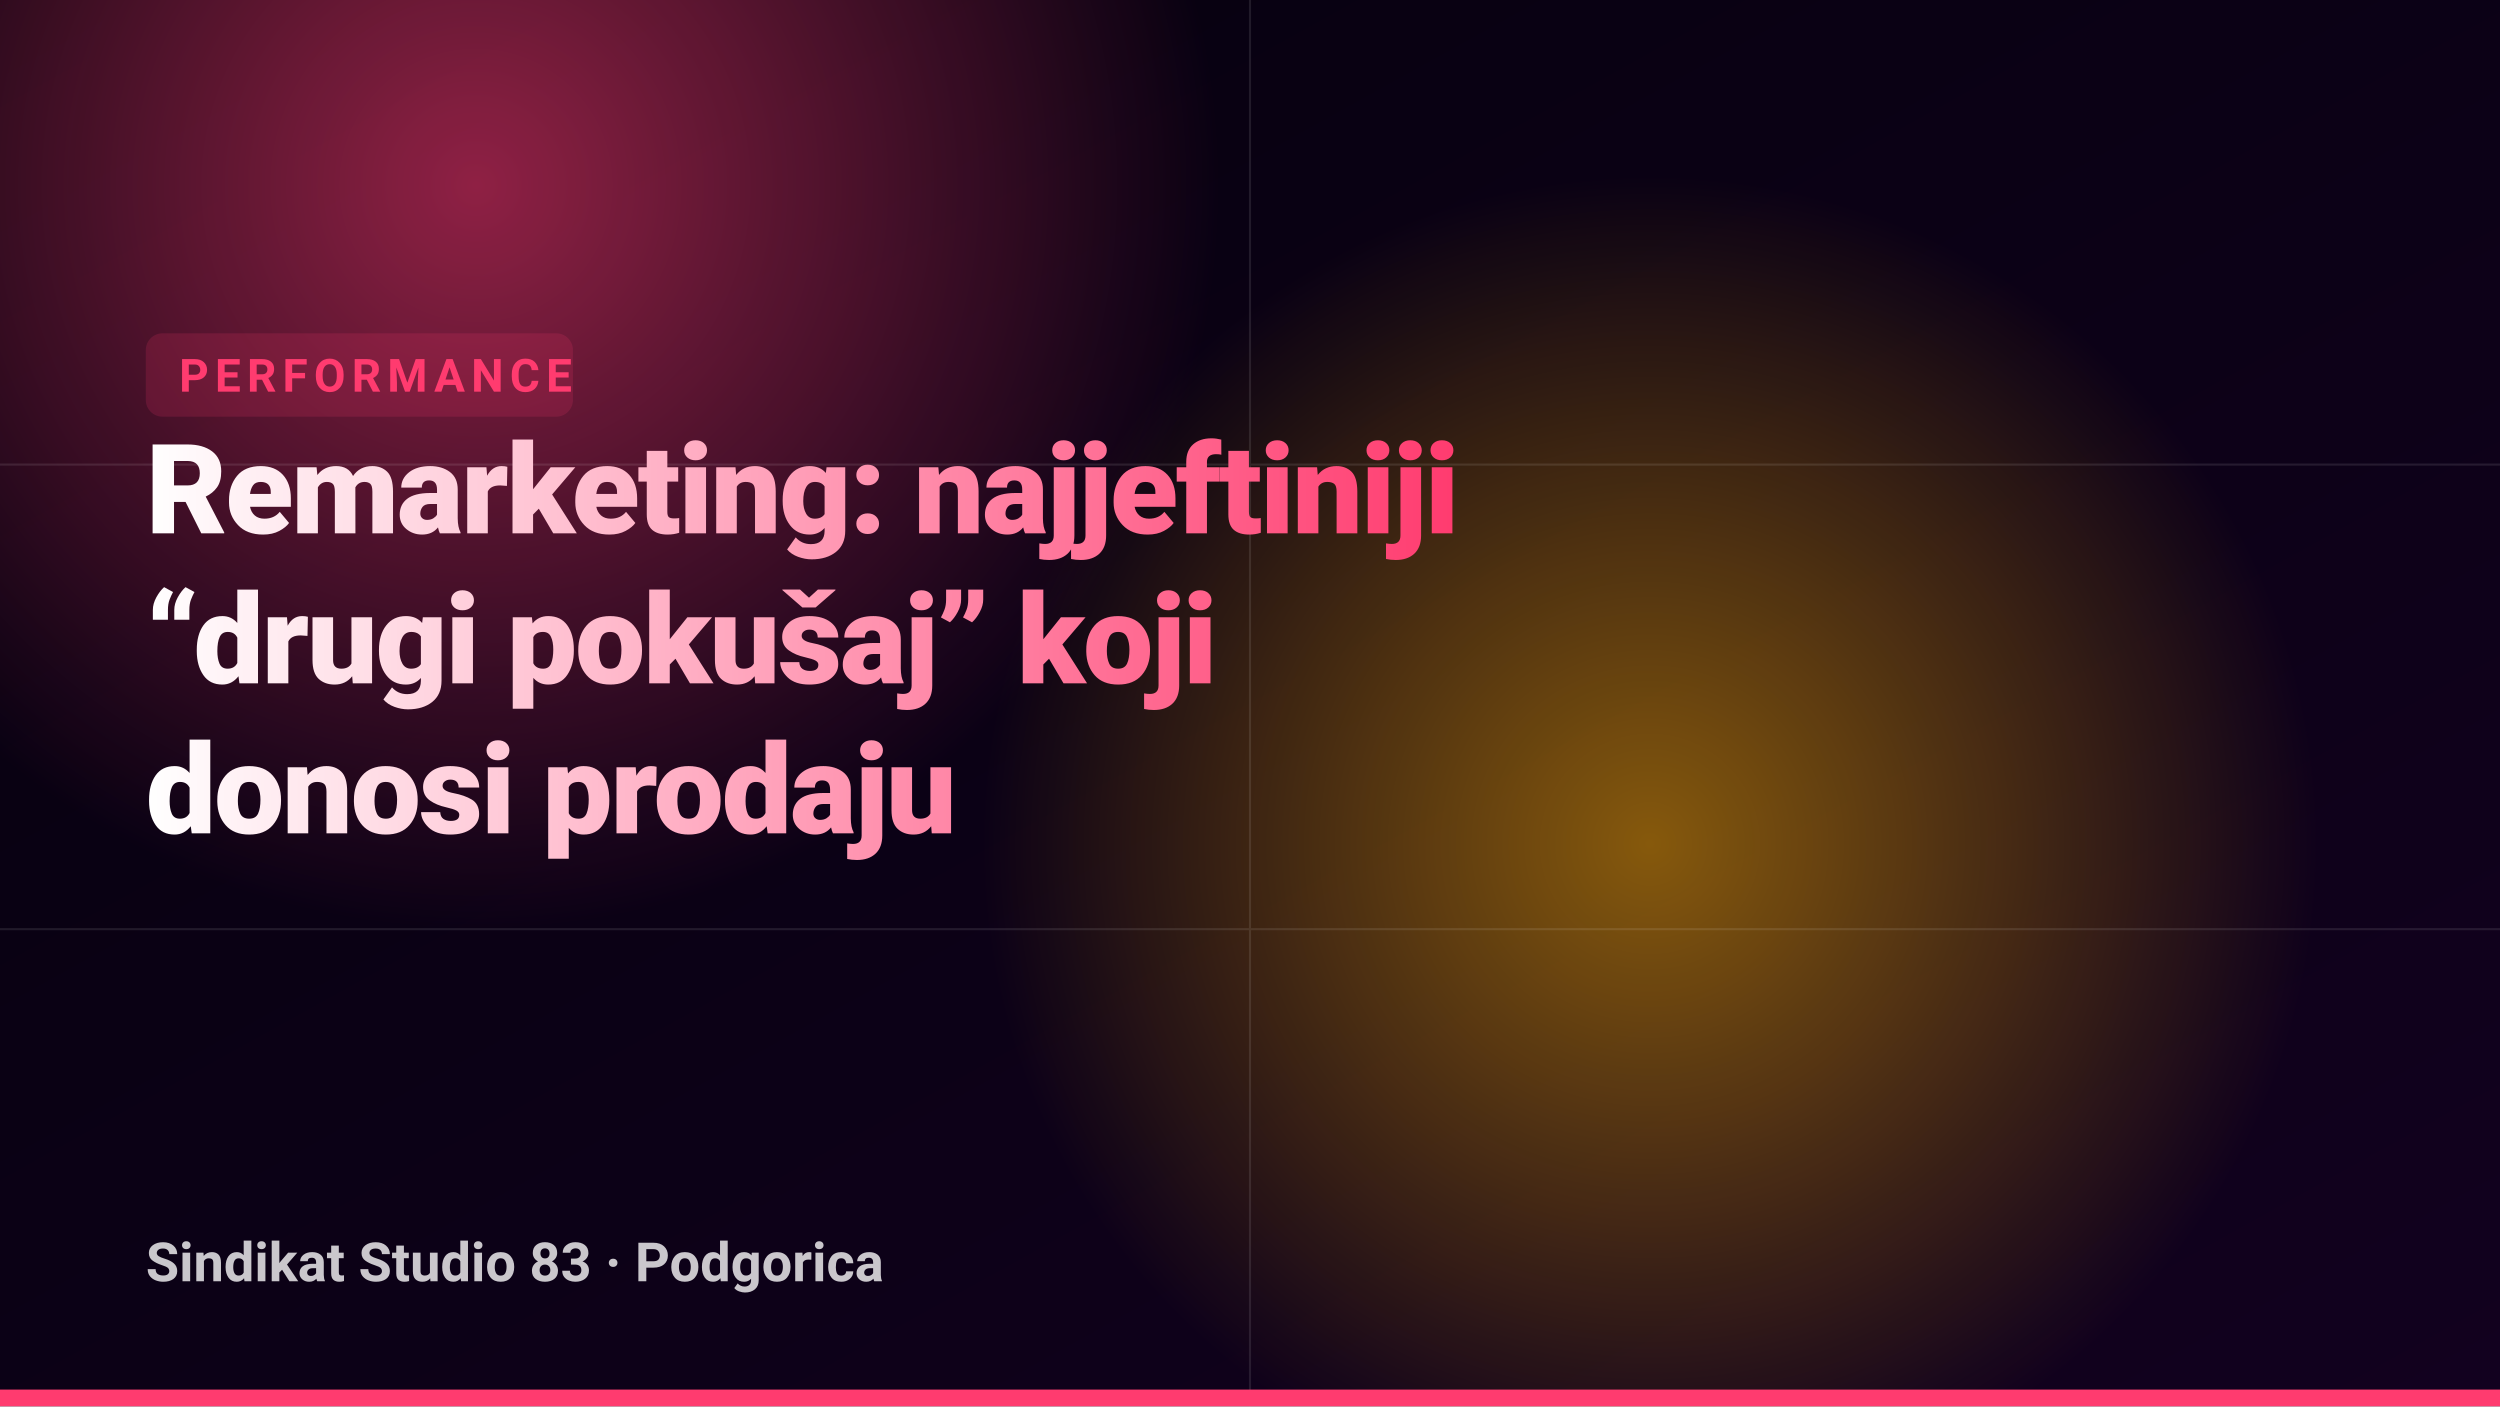
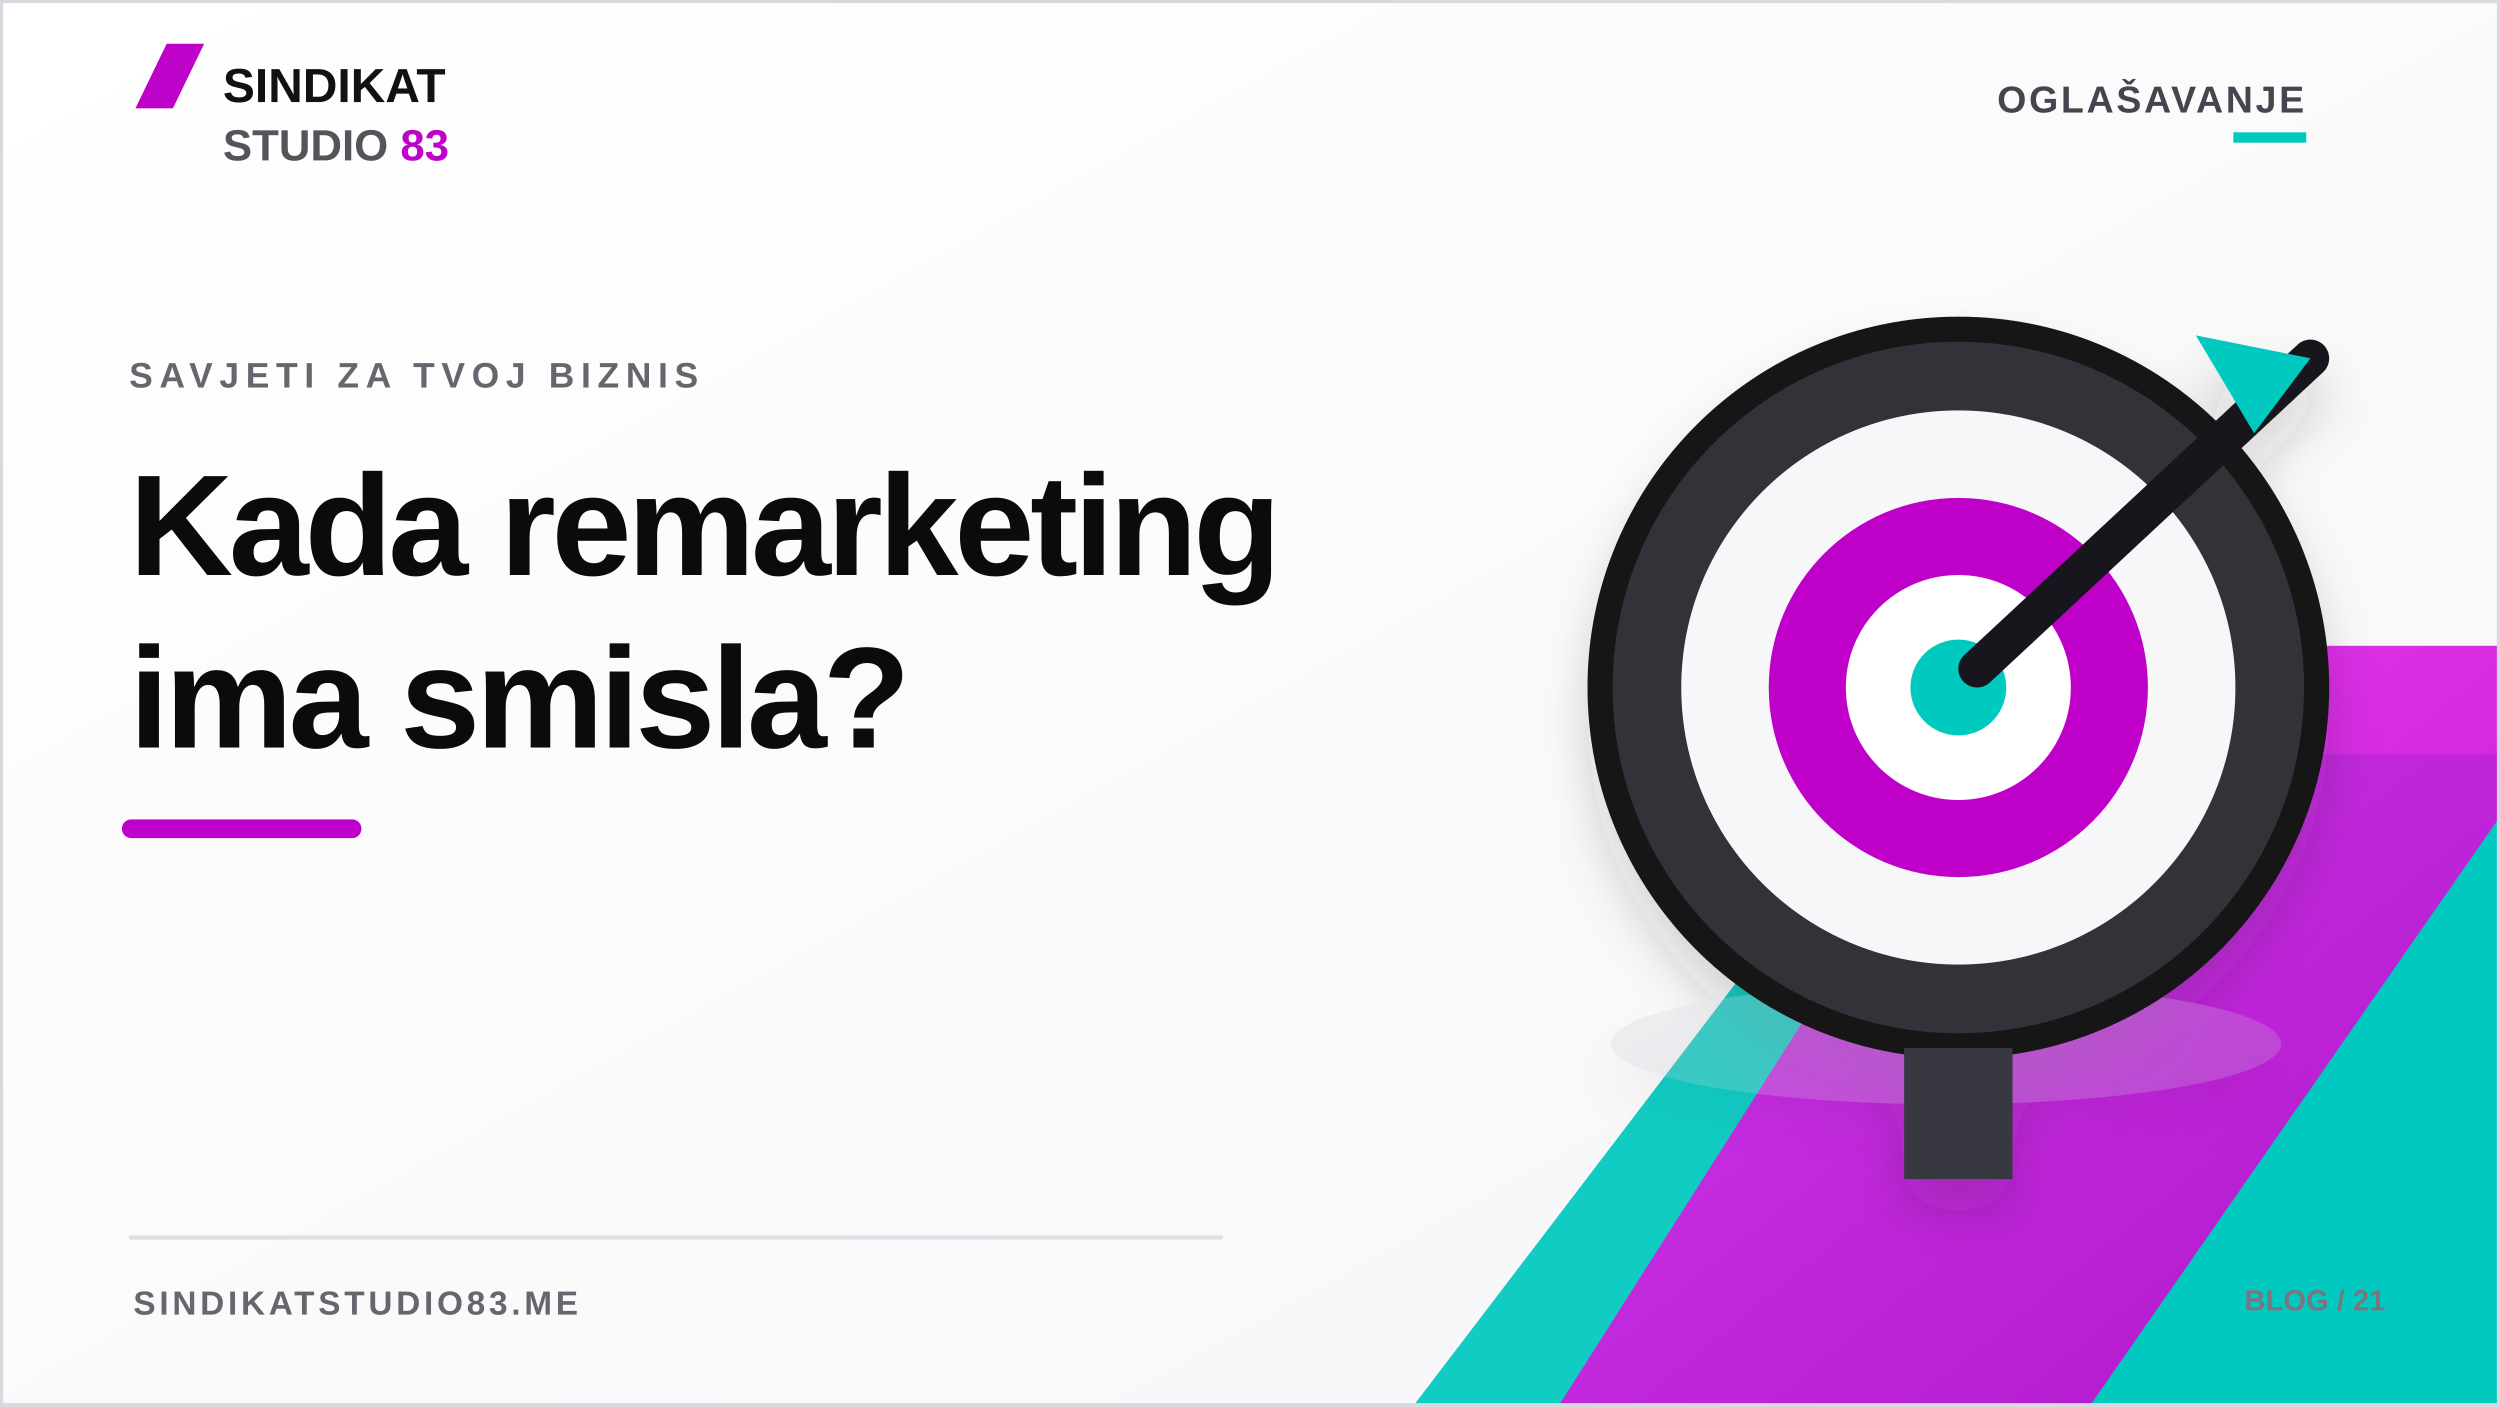
- <svg xmlns="http://www.w3.org/2000/svg" viewBox="0 0 1200 675" width="1200" height="675" role="img" aria-label="Remarketing: najjeftiniji “drugi pokušaj” koji donosi prodaju">
+ <svg xmlns="http://www.w3.org/2000/svg" width="1200" height="675" viewBox="0 0 1200 675" role="img" aria-label="Kada remarketing ima smisla? - Sindikat Studio 83">
  <defs>
-     <linearGradient id="bg" x1="0" y1="0" x2="1" y2="1">
-       <stop offset="0" stop-color="#05010D" />
-       <stop offset="1" stop-color="#12011F" />
+     <linearGradient id="paper" x1="0" y1="0" x2="1" y2="1">
+       <stop stop-color="#FFFFFF" />
+       <stop offset="1" stop-color="#F6F6F8" />
    </linearGradient>
-     <radialGradient id="g1" cx="50%" cy="50%" r="50%">
-       <stop offset="0" stop-color="#FF3B6F" stop-opacity="0.55" />
-       <stop offset="1" stop-color="#FF3B6F" stop-opacity="0" />
-     </radialGradient>
-     <radialGradient id="g2" cx="50%" cy="50%" r="50%">
-       <stop offset="0" stop-color="#FFB000" stop-opacity="0.5" />
-       <stop offset="1" stop-color="#FFB000" stop-opacity="0" />
-     </radialGradient>
-     <linearGradient id="txt" x1="0" y1="0" x2="1" y2="0">
-       <stop offset="0" stop-color="#FFFFFF" />
-       <stop offset="1" stop-color="#FF3B6F" />
+     <linearGradient id="violet" x1="0" x2="1" y1="0" y2="1">
+       <stop stop-color="#E92AF4" />
+       <stop offset="1" stop-color="#BF02C9" />
    </linearGradient>
+     <filter id="shadow" x="-30%" y="-30%" width="170%" height="180%">
+       <feDropShadow dx="0" dy="15" stdDeviation="12" flood-color="#23212A" flood-opacity=".18" />
+     </filter>
  </defs>
-   <rect width="1200" height="675" fill="url(#bg)" />
-   <circle cx="228" cy="88" r="360" fill="url(#g1)" />
-   <circle cx="792" cy="405" r="320" fill="url(#g2)" />
-   <g opacity="0.10" stroke="#FFFFFF" stroke-width="1">
-     <line x1="0" y1="223" x2="1200" y2="223" />
-     <line x1="0" y1="446" x2="1200" y2="446" />
-     <line x1="600" y1="0" x2="600" y2="675" />
+   <rect width="1200" height="675" fill="url(#paper)" />
+   <path d="M679 674L917 362H1200V675Z" fill="#02C9BF" opacity=".94" />
+   <path d="M748 675L980 310H1200V675Z" fill="url(#violet)" opacity=".9" />
+   <path d="M1003 675L1200 392V675Z" fill="#02C9BF" />
+   <path d="M0 0H1200V675H0Z" fill="none" stroke="#D8D9DF" stroke-width="3" />
+   <path d="M65 52l15-31h18L83 52Z" fill="#BF02C9" />
+   <text x="107" y="49" font-family="Arial,Helvetica,sans-serif" font-size="23" font-weight="900" fill="#111114">SINDIKAT</text>
+   <text x="107" y="77" font-family="Arial,Helvetica,sans-serif" font-size="21" font-weight="900" fill="#54545A">STUDIO <tspan fill="#BF02C9">83</tspan>
+   </text>
+   <text x="1106" y="54" text-anchor="end" font-family="Arial,Helvetica,sans-serif" font-size="18" font-weight="900" fill="#454550" letter-spacing="1.3">OGLAŠAVANJE</text>
+   <path d="M1072 66h35" stroke="#02C9BF" stroke-width="5" />
+   <text x="62" y="186" font-family="Arial,Helvetica,sans-serif" font-size="17" font-weight="800" letter-spacing="3.2" fill="#66666F">SAVJETI ZA TVOJ BIZNIS</text>
+   <text x="62" y="276" fill="#0B0B0D" font-size="69" font-family="Arial,Helvetica,sans-serif" font-weight="900" letter-spacing="-2">Kada remarketing</text>
+   <text x="62" y="358.8" fill="#0B0B0D" font-size="69" font-family="Arial,Helvetica,sans-serif" font-weight="900" letter-spacing="-2">ima smisla?</text>
+   <path d="M63 397.8h106" stroke="#BF02C9" stroke-width="9" stroke-linecap="round" />
+   <path d="M62 594h525" stroke="#E0E0E4" stroke-width="2" />
+   <text x="64" y="631" font-family="Arial,Helvetica,sans-serif" font-size="16" fill="#66666F" font-weight="800" letter-spacing="1.8">SINDIKATSTUDIO83.ME</text>
+   <text x="1145" y="629" text-anchor="end" font-family="Arial,Helvetica,sans-serif" font-size="14" fill="#777782" font-weight="800">BLOG / 21</text>
+   <g filter="url(#shadow)">
+     <ellipse cx="934" cy="501" rx="161" ry="29" fill="#C8C9D2" opacity=".22" />
+     <circle cx="940" cy="330" r="172" fill="#303039" stroke="#131319" stroke-width="12" />
+     <circle cx="940" cy="330" r="133" fill="#F7F6F9" />
+     <circle cx="940" cy="330" r="91" fill="#BF02C9" />
+     <circle cx="940" cy="330" r="54" fill="#FFF" />
+     <circle cx="940" cy="330" r="23" fill="#02C9BF" />
+     <path d="M1109 172L949 321" stroke="#15141D" stroke-width="18" stroke-linecap="round" />
+     <path d="M1109 172l-55-11 28 47z" fill="#02C9BF" />
+     <path d="M914 503v63h52v-63" fill="#38383F" />
  </g>
-   <g font-family="'Segoe UI', system-ui, -apple-system, Roboto, Arial, sans-serif">
-     <rect x="70" y="160" rx="8" ry="8" width="205" height="40" fill="#FF3B6F" opacity="0.16" />
-     <text x="86" y="188" fill="#FF3B6F" font-size="22" font-weight="700" letter-spacing="3">PERFORMANCE</text>
-     <text fill="url(#txt)" font-size="60" font-weight="800" letter-spacing="-1">
-       <tspan x="70" y="256">Remarketing: najjeftiniji</tspan>
-       <tspan x="70" y="328">“drugi pokušaj” koji</tspan>
-       <tspan x="70" y="400">donosi prodaju</tspan>
-     </text>
-     <text x="70" y="615" fill="rgba(255,255,255,.78)" font-size="26" font-weight="600">Sindikat Studio 83 · Podgorica</text>
-   </g>
-   <rect x="0" y="667" width="1200" height="8" fill="#FF3B6F" />
</svg>
